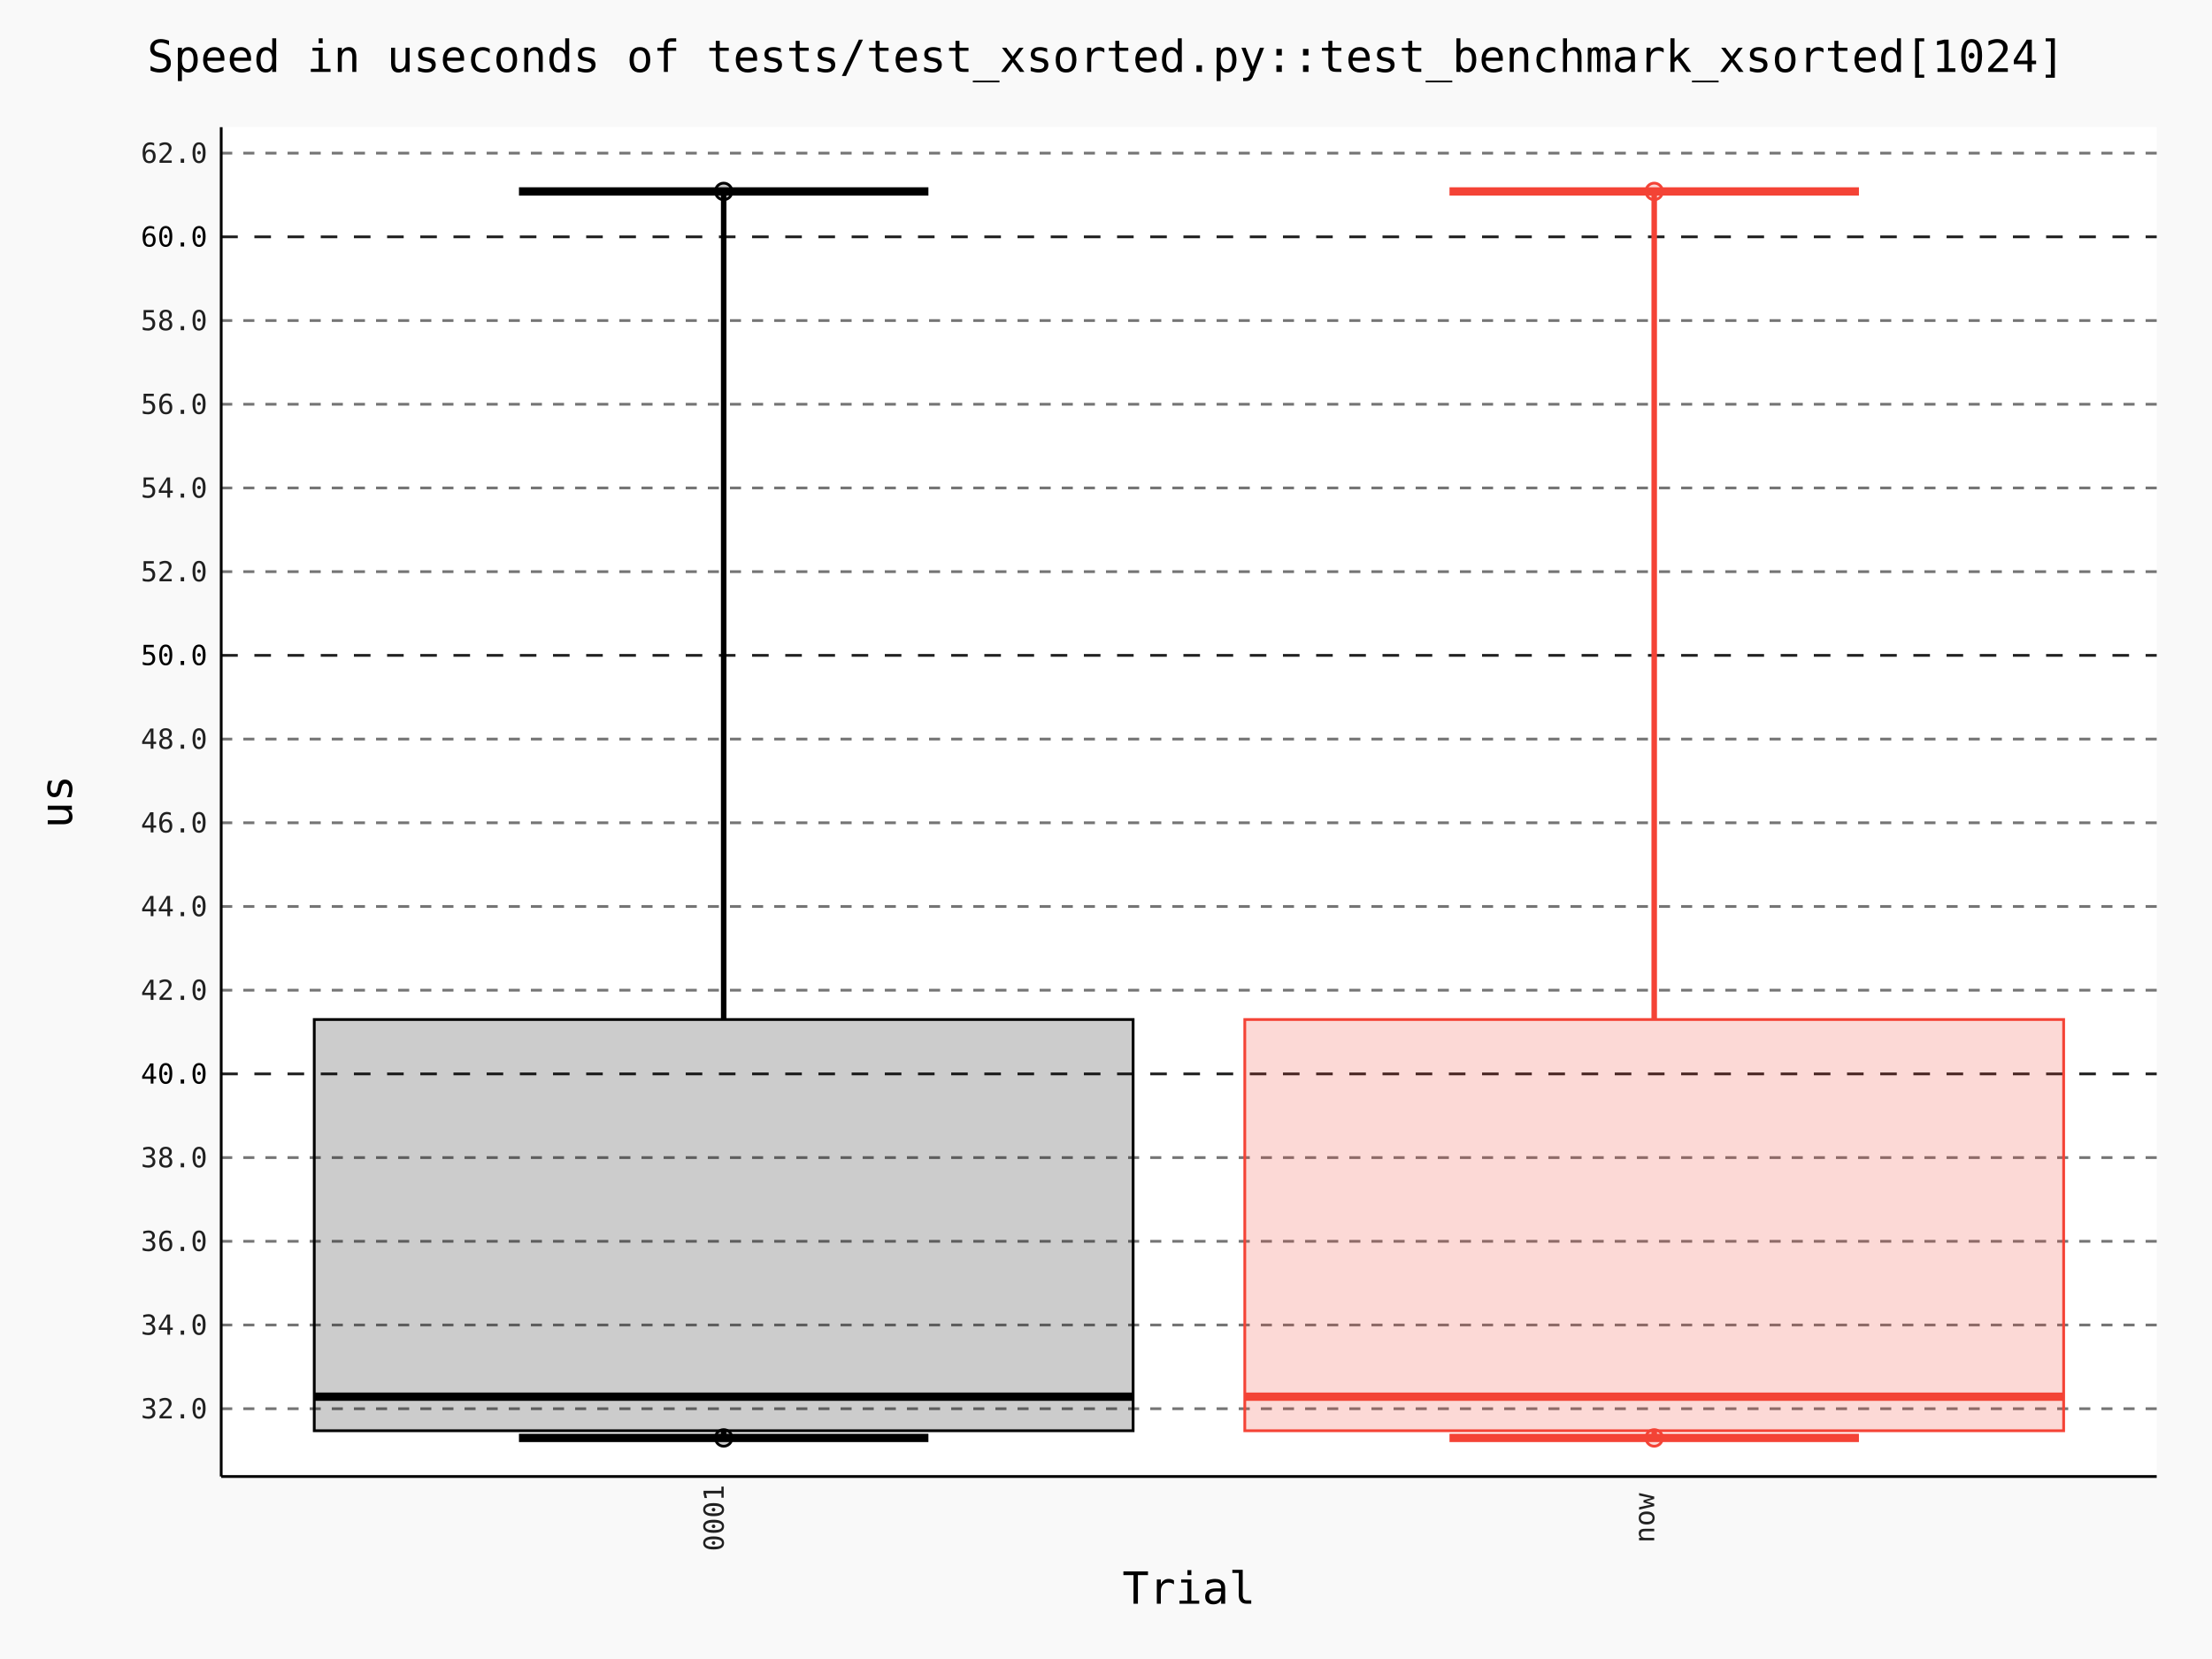
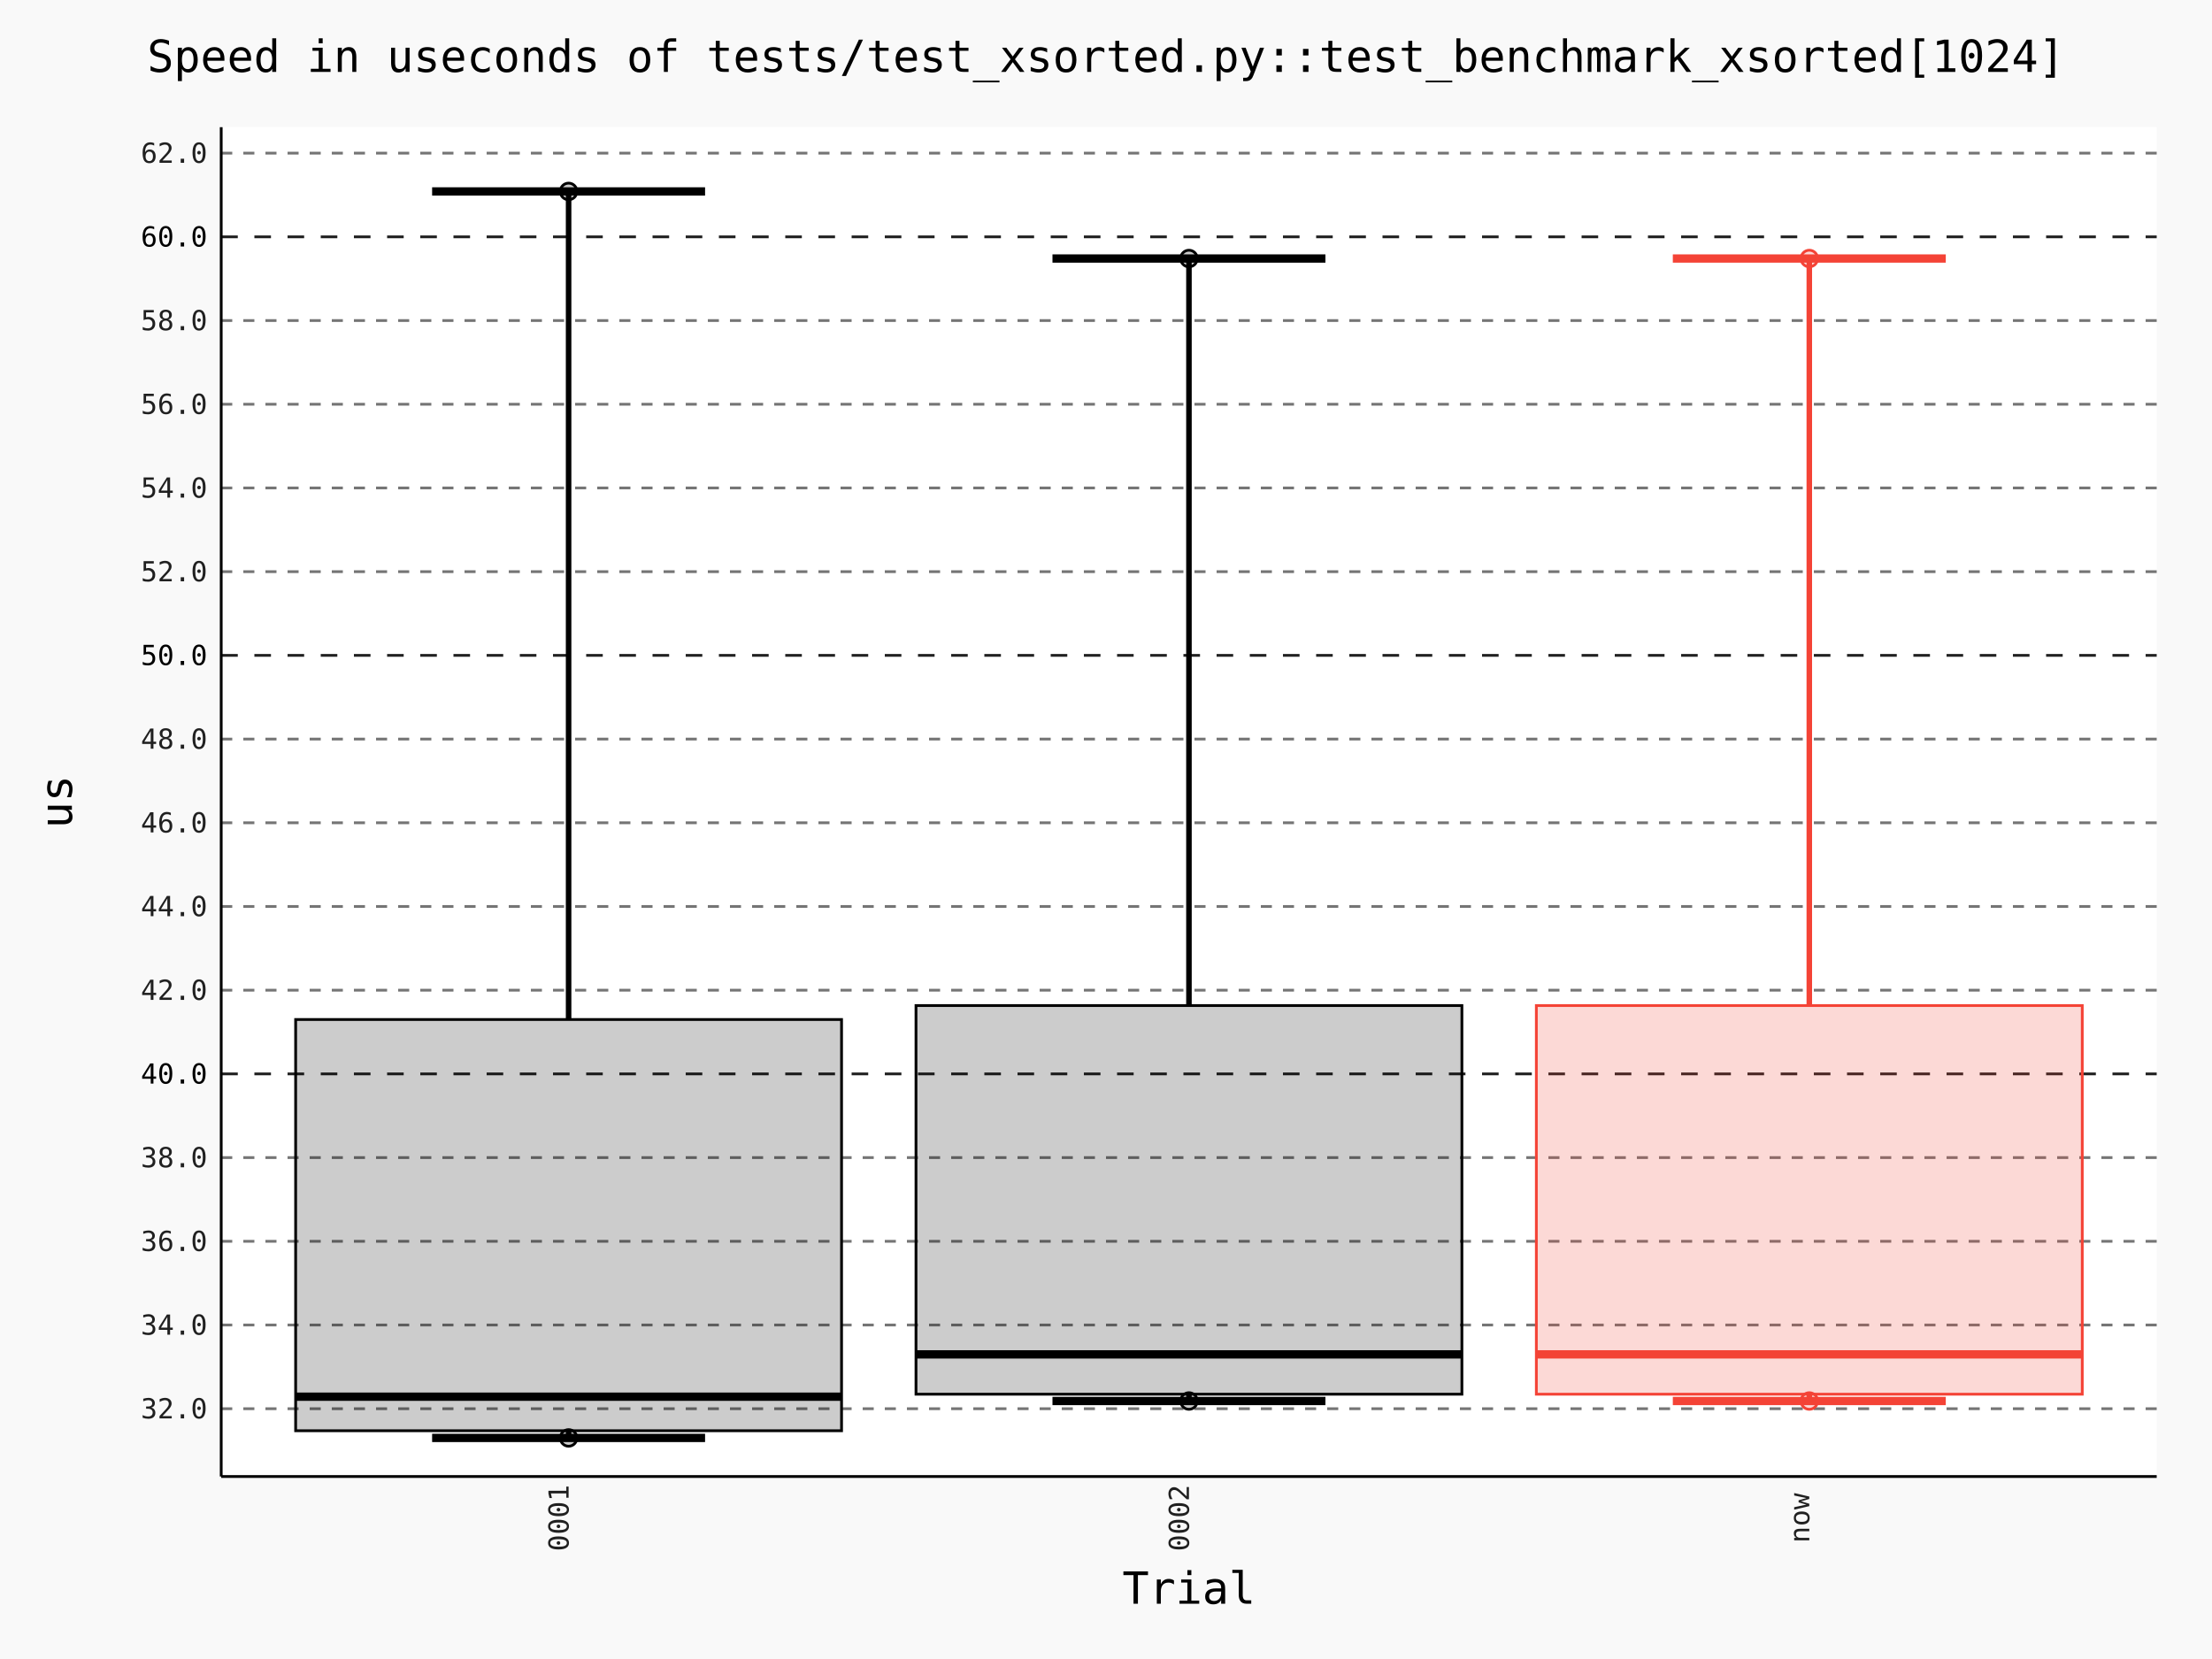
- <svg xmlns="http://www.w3.org/2000/svg" class="pygal-chart" id="chart-c44f8547-4d99-4e5e-b992-d55dfbaab4f0" viewBox="0 0 800 600">
+ <svg xmlns="http://www.w3.org/2000/svg" class="pygal-chart" id="chart-8044ca83-96c4-449f-812c-c28ac0d3507e" viewBox="0 0 800 600">
  <defs>
-     <style type="text/css">#chart-c44f8547-4d99-4e5e-b992-d55dfbaab4f0{-webkit-user-select:none;-webkit-font-smoothing:antialiased;font-family:Consolas,"Deja Vu Sans Mono","Bitstream Vera Sans Mono","Courier New",monospace}#chart-c44f8547-4d99-4e5e-b992-d55dfbaab4f0 .title{font-family:Consolas,"Deja Vu Sans Mono","Bitstream Vera Sans Mono","Courier New",monospace;font-size:16px}#chart-c44f8547-4d99-4e5e-b992-d55dfbaab4f0 .legends .legend text{font-family:Consolas,"Deja Vu Sans Mono","Bitstream Vera Sans Mono","Courier New",monospace;font-size:14px}#chart-c44f8547-4d99-4e5e-b992-d55dfbaab4f0 .axis text{font-family:Consolas,"Deja Vu Sans Mono","Bitstream Vera Sans Mono","Courier New",monospace;font-size:10px}#chart-c44f8547-4d99-4e5e-b992-d55dfbaab4f0 .axis text.major{font-family:Consolas,"Deja Vu Sans Mono","Bitstream Vera Sans Mono","Courier New",monospace;font-size:10px}#chart-c44f8547-4d99-4e5e-b992-d55dfbaab4f0 .series text{font-family:Consolas,"Deja Vu Sans Mono","Bitstream Vera Sans Mono","Courier New",monospace;font-size:8px}#chart-c44f8547-4d99-4e5e-b992-d55dfbaab4f0 .tooltip{font-family:Consolas,"Deja Vu Sans Mono","Bitstream Vera Sans Mono","Courier New",monospace;font-size:14px}#chart-c44f8547-4d99-4e5e-b992-d55dfbaab4f0 text.no_data{font-family:Consolas,"Deja Vu Sans Mono","Bitstream Vera Sans Mono","Courier New",monospace;font-size:64px}
- #chart-c44f8547-4d99-4e5e-b992-d55dfbaab4f0{background-color:rgba(249,249,249,1)}#chart-c44f8547-4d99-4e5e-b992-d55dfbaab4f0 path,#chart-c44f8547-4d99-4e5e-b992-d55dfbaab4f0 line,#chart-c44f8547-4d99-4e5e-b992-d55dfbaab4f0 rect,#chart-c44f8547-4d99-4e5e-b992-d55dfbaab4f0 circle{-webkit-transition:150ms;-moz-transition:150ms;transition:150ms}#chart-c44f8547-4d99-4e5e-b992-d55dfbaab4f0 .graph &gt; .background{fill:rgba(249,249,249,1)}#chart-c44f8547-4d99-4e5e-b992-d55dfbaab4f0 .plot &gt; .background{fill:rgba(255,255,255,1)}#chart-c44f8547-4d99-4e5e-b992-d55dfbaab4f0 .graph{fill:rgba(0,0,0,.87)}#chart-c44f8547-4d99-4e5e-b992-d55dfbaab4f0 text.no_data{fill:rgba(0,0,0,1)}#chart-c44f8547-4d99-4e5e-b992-d55dfbaab4f0 .title{fill:rgba(0,0,0,1)}#chart-c44f8547-4d99-4e5e-b992-d55dfbaab4f0 .legends .legend text{fill:rgba(0,0,0,.87)}#chart-c44f8547-4d99-4e5e-b992-d55dfbaab4f0 .legends .legend:hover text{fill:rgba(0,0,0,1)}#chart-c44f8547-4d99-4e5e-b992-d55dfbaab4f0 .axis .line{stroke:rgba(0,0,0,1)}#chart-c44f8547-4d99-4e5e-b992-d55dfbaab4f0 .axis .guide.line{stroke:rgba(0,0,0,.54)}#chart-c44f8547-4d99-4e5e-b992-d55dfbaab4f0 .axis .major.line{stroke:rgba(0,0,0,.87)}#chart-c44f8547-4d99-4e5e-b992-d55dfbaab4f0 .axis text.major{fill:rgba(0,0,0,1)}#chart-c44f8547-4d99-4e5e-b992-d55dfbaab4f0 .axis.y .guides:hover .guide.line,#chart-c44f8547-4d99-4e5e-b992-d55dfbaab4f0 .line-graph .axis.x .guides:hover .guide.line,#chart-c44f8547-4d99-4e5e-b992-d55dfbaab4f0 .stackedline-graph .axis.x .guides:hover .guide.line,#chart-c44f8547-4d99-4e5e-b992-d55dfbaab4f0 .xy-graph .axis.x .guides:hover .guide.line{stroke:rgba(0,0,0,1)}#chart-c44f8547-4d99-4e5e-b992-d55dfbaab4f0 .axis .guides:hover text{fill:rgba(0,0,0,1)}#chart-c44f8547-4d99-4e5e-b992-d55dfbaab4f0 .reactive{fill-opacity:.7}#chart-c44f8547-4d99-4e5e-b992-d55dfbaab4f0 .reactive.active,#chart-c44f8547-4d99-4e5e-b992-d55dfbaab4f0 .active .reactive{fill-opacity:.8;stroke-width:4}#chart-c44f8547-4d99-4e5e-b992-d55dfbaab4f0 .series text{fill:rgba(0,0,0,1)}#chart-c44f8547-4d99-4e5e-b992-d55dfbaab4f0 .tooltip rect{fill:rgba(255,255,255,1);stroke:rgba(0,0,0,1);-webkit-transition:opacity 150ms;-moz-transition:opacity 150ms;transition:opacity 150ms}#chart-c44f8547-4d99-4e5e-b992-d55dfbaab4f0 .tooltip .label{fill:rgba(0,0,0,.87)}#chart-c44f8547-4d99-4e5e-b992-d55dfbaab4f0 .tooltip .label{fill:rgba(0,0,0,.87)}#chart-c44f8547-4d99-4e5e-b992-d55dfbaab4f0 .tooltip .legend{font-size:.8em;fill:rgba(0,0,0,.54)}#chart-c44f8547-4d99-4e5e-b992-d55dfbaab4f0 .tooltip .x_label{font-size:.6em;fill:rgba(0,0,0,1)}#chart-c44f8547-4d99-4e5e-b992-d55dfbaab4f0 .tooltip .value{font-size:1.5em}#chart-c44f8547-4d99-4e5e-b992-d55dfbaab4f0 .map-element{fill:rgba(0,0,0,.87);stroke:rgba(0,0,0,.54) !important;opacity:.9;stroke-width:3;-webkit-transition:opacity 150ms;-moz-transition:opacity 150ms;transition:opacity 150ms}#chart-c44f8547-4d99-4e5e-b992-d55dfbaab4f0 .map-element:hover{opacity:1;stroke-width:10}#chart-c44f8547-4d99-4e5e-b992-d55dfbaab4f0 .color-0,#chart-c44f8547-4d99-4e5e-b992-d55dfbaab4f0 .color-0 a:visited{stroke:#000000;fill:#000000}#chart-c44f8547-4d99-4e5e-b992-d55dfbaab4f0 .color-1,#chart-c44f8547-4d99-4e5e-b992-d55dfbaab4f0 .color-1 a:visited{stroke:#F44336;fill:#F44336}#chart-c44f8547-4d99-4e5e-b992-d55dfbaab4f0 .text-overlay .color-0 text{fill:white}#chart-c44f8547-4d99-4e5e-b992-d55dfbaab4f0 .text-overlay .color-1 text{fill:black}
- #chart-c44f8547-4d99-4e5e-b992-d55dfbaab4f0 text.no_data{text-anchor:middle}#chart-c44f8547-4d99-4e5e-b992-d55dfbaab4f0 .guide.line{fill-opacity:0}#chart-c44f8547-4d99-4e5e-b992-d55dfbaab4f0 .centered{text-anchor:middle}#chart-c44f8547-4d99-4e5e-b992-d55dfbaab4f0 .title{text-anchor:middle}#chart-c44f8547-4d99-4e5e-b992-d55dfbaab4f0 .legends .legend text{fill-opacity:1}#chart-c44f8547-4d99-4e5e-b992-d55dfbaab4f0 .axis.x text{text-anchor:middle}#chart-c44f8547-4d99-4e5e-b992-d55dfbaab4f0 .axis.x:not(.web) text[transform]{text-anchor:start}#chart-c44f8547-4d99-4e5e-b992-d55dfbaab4f0 .axis.y text{text-anchor:end}#chart-c44f8547-4d99-4e5e-b992-d55dfbaab4f0 .axis.y2 text{text-anchor:start}#chart-c44f8547-4d99-4e5e-b992-d55dfbaab4f0 .axis .guide.line{stroke-dasharray:4,4}#chart-c44f8547-4d99-4e5e-b992-d55dfbaab4f0 .axis .major.guide.line{stroke-dasharray:6,6}#chart-c44f8547-4d99-4e5e-b992-d55dfbaab4f0 .horizontal .axis.y .guide.line,#chart-c44f8547-4d99-4e5e-b992-d55dfbaab4f0 .horizontal .axis.y2 .guide.line,#chart-c44f8547-4d99-4e5e-b992-d55dfbaab4f0 .vertical .axis.x .guide.line{opacity:0}#chart-c44f8547-4d99-4e5e-b992-d55dfbaab4f0 .horizontal .axis.always_show .guide.line,#chart-c44f8547-4d99-4e5e-b992-d55dfbaab4f0 .vertical .axis.always_show .guide.line{opacity:1 !important}#chart-c44f8547-4d99-4e5e-b992-d55dfbaab4f0 .axis.y .guides:hover .guide.line,#chart-c44f8547-4d99-4e5e-b992-d55dfbaab4f0 .axis.y2 .guides:hover .guide.line,#chart-c44f8547-4d99-4e5e-b992-d55dfbaab4f0 .axis.x .guides:hover .guide.line{opacity:1}#chart-c44f8547-4d99-4e5e-b992-d55dfbaab4f0 .axis .guides:hover text{opacity:1}#chart-c44f8547-4d99-4e5e-b992-d55dfbaab4f0 .nofill{fill:none}#chart-c44f8547-4d99-4e5e-b992-d55dfbaab4f0 .subtle-fill{fill-opacity:.2}#chart-c44f8547-4d99-4e5e-b992-d55dfbaab4f0 .dot{stroke-width:1px;fill-opacity:1}#chart-c44f8547-4d99-4e5e-b992-d55dfbaab4f0 .dot.active{stroke-width:5px}#chart-c44f8547-4d99-4e5e-b992-d55dfbaab4f0 .dot.negative{fill:transparent}#chart-c44f8547-4d99-4e5e-b992-d55dfbaab4f0 text,#chart-c44f8547-4d99-4e5e-b992-d55dfbaab4f0 tspan{stroke:none !important}#chart-c44f8547-4d99-4e5e-b992-d55dfbaab4f0 .series text.active{opacity:1}#chart-c44f8547-4d99-4e5e-b992-d55dfbaab4f0 .tooltip rect{fill-opacity:.95;stroke-width:.5}#chart-c44f8547-4d99-4e5e-b992-d55dfbaab4f0 .tooltip text{fill-opacity:1}
+     <style type="text/css">#chart-8044ca83-96c4-449f-812c-c28ac0d3507e{-webkit-user-select:none;-webkit-font-smoothing:antialiased;font-family:Consolas,"Deja Vu Sans Mono","Bitstream Vera Sans Mono","Courier New",monospace}#chart-8044ca83-96c4-449f-812c-c28ac0d3507e .title{font-family:Consolas,"Deja Vu Sans Mono","Bitstream Vera Sans Mono","Courier New",monospace;font-size:16px}#chart-8044ca83-96c4-449f-812c-c28ac0d3507e .legends .legend text{font-family:Consolas,"Deja Vu Sans Mono","Bitstream Vera Sans Mono","Courier New",monospace;font-size:14px}#chart-8044ca83-96c4-449f-812c-c28ac0d3507e .axis text{font-family:Consolas,"Deja Vu Sans Mono","Bitstream Vera Sans Mono","Courier New",monospace;font-size:10px}#chart-8044ca83-96c4-449f-812c-c28ac0d3507e .axis text.major{font-family:Consolas,"Deja Vu Sans Mono","Bitstream Vera Sans Mono","Courier New",monospace;font-size:10px}#chart-8044ca83-96c4-449f-812c-c28ac0d3507e .series text{font-family:Consolas,"Deja Vu Sans Mono","Bitstream Vera Sans Mono","Courier New",monospace;font-size:8px}#chart-8044ca83-96c4-449f-812c-c28ac0d3507e .tooltip{font-family:Consolas,"Deja Vu Sans Mono","Bitstream Vera Sans Mono","Courier New",monospace;font-size:14px}#chart-8044ca83-96c4-449f-812c-c28ac0d3507e text.no_data{font-family:Consolas,"Deja Vu Sans Mono","Bitstream Vera Sans Mono","Courier New",monospace;font-size:64px}
+ #chart-8044ca83-96c4-449f-812c-c28ac0d3507e{background-color:rgba(249,249,249,1)}#chart-8044ca83-96c4-449f-812c-c28ac0d3507e path,#chart-8044ca83-96c4-449f-812c-c28ac0d3507e line,#chart-8044ca83-96c4-449f-812c-c28ac0d3507e rect,#chart-8044ca83-96c4-449f-812c-c28ac0d3507e circle{-webkit-transition:150ms;-moz-transition:150ms;transition:150ms}#chart-8044ca83-96c4-449f-812c-c28ac0d3507e .graph &gt; .background{fill:rgba(249,249,249,1)}#chart-8044ca83-96c4-449f-812c-c28ac0d3507e .plot &gt; .background{fill:rgba(255,255,255,1)}#chart-8044ca83-96c4-449f-812c-c28ac0d3507e .graph{fill:rgba(0,0,0,.87)}#chart-8044ca83-96c4-449f-812c-c28ac0d3507e text.no_data{fill:rgba(0,0,0,1)}#chart-8044ca83-96c4-449f-812c-c28ac0d3507e .title{fill:rgba(0,0,0,1)}#chart-8044ca83-96c4-449f-812c-c28ac0d3507e .legends .legend text{fill:rgba(0,0,0,.87)}#chart-8044ca83-96c4-449f-812c-c28ac0d3507e .legends .legend:hover text{fill:rgba(0,0,0,1)}#chart-8044ca83-96c4-449f-812c-c28ac0d3507e .axis .line{stroke:rgba(0,0,0,1)}#chart-8044ca83-96c4-449f-812c-c28ac0d3507e .axis .guide.line{stroke:rgba(0,0,0,.54)}#chart-8044ca83-96c4-449f-812c-c28ac0d3507e .axis .major.line{stroke:rgba(0,0,0,.87)}#chart-8044ca83-96c4-449f-812c-c28ac0d3507e .axis text.major{fill:rgba(0,0,0,1)}#chart-8044ca83-96c4-449f-812c-c28ac0d3507e .axis.y .guides:hover .guide.line,#chart-8044ca83-96c4-449f-812c-c28ac0d3507e .line-graph .axis.x .guides:hover .guide.line,#chart-8044ca83-96c4-449f-812c-c28ac0d3507e .stackedline-graph .axis.x .guides:hover .guide.line,#chart-8044ca83-96c4-449f-812c-c28ac0d3507e .xy-graph .axis.x .guides:hover .guide.line{stroke:rgba(0,0,0,1)}#chart-8044ca83-96c4-449f-812c-c28ac0d3507e .axis .guides:hover text{fill:rgba(0,0,0,1)}#chart-8044ca83-96c4-449f-812c-c28ac0d3507e .reactive{fill-opacity:.7}#chart-8044ca83-96c4-449f-812c-c28ac0d3507e .reactive.active,#chart-8044ca83-96c4-449f-812c-c28ac0d3507e .active .reactive{fill-opacity:.8;stroke-width:4}#chart-8044ca83-96c4-449f-812c-c28ac0d3507e .series text{fill:rgba(0,0,0,1)}#chart-8044ca83-96c4-449f-812c-c28ac0d3507e .tooltip rect{fill:rgba(255,255,255,1);stroke:rgba(0,0,0,1);-webkit-transition:opacity 150ms;-moz-transition:opacity 150ms;transition:opacity 150ms}#chart-8044ca83-96c4-449f-812c-c28ac0d3507e .tooltip .label{fill:rgba(0,0,0,.87)}#chart-8044ca83-96c4-449f-812c-c28ac0d3507e .tooltip .label{fill:rgba(0,0,0,.87)}#chart-8044ca83-96c4-449f-812c-c28ac0d3507e .tooltip .legend{font-size:.8em;fill:rgba(0,0,0,.54)}#chart-8044ca83-96c4-449f-812c-c28ac0d3507e .tooltip .x_label{font-size:.6em;fill:rgba(0,0,0,1)}#chart-8044ca83-96c4-449f-812c-c28ac0d3507e .tooltip .value{font-size:1.5em}#chart-8044ca83-96c4-449f-812c-c28ac0d3507e .map-element{fill:rgba(0,0,0,.87);stroke:rgba(0,0,0,.54) !important;opacity:.9;stroke-width:3;-webkit-transition:opacity 150ms;-moz-transition:opacity 150ms;transition:opacity 150ms}#chart-8044ca83-96c4-449f-812c-c28ac0d3507e .map-element:hover{opacity:1;stroke-width:10}#chart-8044ca83-96c4-449f-812c-c28ac0d3507e .color-0,#chart-8044ca83-96c4-449f-812c-c28ac0d3507e .color-0 a:visited{stroke:#000000;fill:#000000}#chart-8044ca83-96c4-449f-812c-c28ac0d3507e .color-1,#chart-8044ca83-96c4-449f-812c-c28ac0d3507e .color-1 a:visited{stroke:#000000;fill:#000000}#chart-8044ca83-96c4-449f-812c-c28ac0d3507e .color-2,#chart-8044ca83-96c4-449f-812c-c28ac0d3507e .color-2 a:visited{stroke:#F44336;fill:#F44336}#chart-8044ca83-96c4-449f-812c-c28ac0d3507e .text-overlay .color-0 text{fill:white}#chart-8044ca83-96c4-449f-812c-c28ac0d3507e .text-overlay .color-1 text{fill:white}#chart-8044ca83-96c4-449f-812c-c28ac0d3507e .text-overlay .color-2 text{fill:black}
+ #chart-8044ca83-96c4-449f-812c-c28ac0d3507e text.no_data{text-anchor:middle}#chart-8044ca83-96c4-449f-812c-c28ac0d3507e .guide.line{fill-opacity:0}#chart-8044ca83-96c4-449f-812c-c28ac0d3507e .centered{text-anchor:middle}#chart-8044ca83-96c4-449f-812c-c28ac0d3507e .title{text-anchor:middle}#chart-8044ca83-96c4-449f-812c-c28ac0d3507e .legends .legend text{fill-opacity:1}#chart-8044ca83-96c4-449f-812c-c28ac0d3507e .axis.x text{text-anchor:middle}#chart-8044ca83-96c4-449f-812c-c28ac0d3507e .axis.x:not(.web) text[transform]{text-anchor:start}#chart-8044ca83-96c4-449f-812c-c28ac0d3507e .axis.y text{text-anchor:end}#chart-8044ca83-96c4-449f-812c-c28ac0d3507e .axis.y2 text{text-anchor:start}#chart-8044ca83-96c4-449f-812c-c28ac0d3507e .axis .guide.line{stroke-dasharray:4,4}#chart-8044ca83-96c4-449f-812c-c28ac0d3507e .axis .major.guide.line{stroke-dasharray:6,6}#chart-8044ca83-96c4-449f-812c-c28ac0d3507e .horizontal .axis.y .guide.line,#chart-8044ca83-96c4-449f-812c-c28ac0d3507e .horizontal .axis.y2 .guide.line,#chart-8044ca83-96c4-449f-812c-c28ac0d3507e .vertical .axis.x .guide.line{opacity:0}#chart-8044ca83-96c4-449f-812c-c28ac0d3507e .horizontal .axis.always_show .guide.line,#chart-8044ca83-96c4-449f-812c-c28ac0d3507e .vertical .axis.always_show .guide.line{opacity:1 !important}#chart-8044ca83-96c4-449f-812c-c28ac0d3507e .axis.y .guides:hover .guide.line,#chart-8044ca83-96c4-449f-812c-c28ac0d3507e .axis.y2 .guides:hover .guide.line,#chart-8044ca83-96c4-449f-812c-c28ac0d3507e .axis.x .guides:hover .guide.line{opacity:1}#chart-8044ca83-96c4-449f-812c-c28ac0d3507e .axis .guides:hover text{opacity:1}#chart-8044ca83-96c4-449f-812c-c28ac0d3507e .nofill{fill:none}#chart-8044ca83-96c4-449f-812c-c28ac0d3507e .subtle-fill{fill-opacity:.2}#chart-8044ca83-96c4-449f-812c-c28ac0d3507e .dot{stroke-width:1px;fill-opacity:1}#chart-8044ca83-96c4-449f-812c-c28ac0d3507e .dot.active{stroke-width:5px}#chart-8044ca83-96c4-449f-812c-c28ac0d3507e .dot.negative{fill:transparent}#chart-8044ca83-96c4-449f-812c-c28ac0d3507e text,#chart-8044ca83-96c4-449f-812c-c28ac0d3507e tspan{stroke:none !important}#chart-8044ca83-96c4-449f-812c-c28ac0d3507e .series text.active{opacity:1}#chart-8044ca83-96c4-449f-812c-c28ac0d3507e .tooltip rect{fill-opacity:.95;stroke-width:.5}#chart-8044ca83-96c4-449f-812c-c28ac0d3507e .tooltip text{fill-opacity:1}
.axis.x text{text-anchor:middle !important}.tooltip .value{font-size:1em !important}</style>
  </defs>
  <g class="graph plot-graph vertical">
    <rect class="background" height="600" width="800" x="0" y="0" />
    <g class="plot" transform="translate(80, 46)">
      <rect class="background" height="488" width="700.0" x="0" y="0" />
      <g class="axis y">
        <path class="line" d="M0 488 h700" />
        <g class="guides">
          <path class="guide line" d="M0 463.479 h700" />
          <text class="" x="-5" y="466.979">32.0</text>
        </g>
        <g class="guides">
          <path class="guide line" d="M0 433.206 h700" />
          <text class="" x="-5" y="436.706">34.0</text>
        </g>
        <g class="guides">
          <path class="guide line" d="M0 402.933 h700" />
          <text class="" x="-5" y="406.433">36.0</text>
        </g>
        <g class="guides">
          <path class="guide line" d="M0 372.66 h700" />
          <text class="" x="-5" y="376.16">38.0</text>
        </g>
        <g class="guides">
          <path class="major guide line" d="M0 342.387 h700" />
          <text class="major" x="-5" y="345.887">40.0</text>
        </g>
        <g class="guides">
          <path class="guide line" d="M0 312.114 h700" />
          <text class="" x="-5" y="315.614">42.0</text>
        </g>
        <g class="guides">
          <path class="guide line" d="M0 281.841 h700" />
          <text class="" x="-5" y="285.341">44.0</text>
        </g>
        <g class="guides">
          <path class="guide line" d="M0 251.568 h700" />
          <text class="" x="-5" y="255.068">46.0</text>
        </g>
        <g class="guides">
          <path class="guide line" d="M0 221.295 h700" />
          <text class="" x="-5" y="224.795">48.0</text>
        </g>
        <g class="guides">
          <path class="major guide line" d="M0 191.022 h700" />
          <text class="major" x="-5" y="194.522">50.0</text>
        </g>
        <g class="guides">
          <path class="guide line" d="M0 160.749 h700" />
          <text class="" x="-5" y="164.249">52.0</text>
        </g>
        <g class="guides">
          <path class="guide line" d="M0 130.476 h700" />
          <text class="" x="-5" y="133.976">54.0</text>
        </g>
        <g class="guides">
          <path class="guide line" d="M0 100.203 h700" />
          <text class="" x="-5" y="103.703">56.0</text>
        </g>
        <g class="guides">
          <path class="guide line" d="M0 69.931 h700" />
          <text class="" x="-5" y="73.431">58.0</text>
        </g>
        <g class="guides">
          <path class="major guide line" d="M0 39.658 h700" />
          <text class="major" x="-5" y="43.158">60.0</text>
        </g>
        <g class="guides">
          <path class="guide line" d="M0 9.385 h700" />
          <text class="" x="-5" y="12.885">62.0</text>
        </g>
      </g>
      <g class="axis x">
        <path class="line" d="M0 0 v488" />
        <g class="guides">
-           <path class="guide line" d="M181.731 0 v488" />
-           <text class="" transform="rotate(-90 181.7308 503)" x="181.731" y="503.0">0001</text>
+           <path class="guide line" d="M125.641 0 v488" />
+           <text class="" transform="rotate(-90 125.641 503)" x="125.641" y="503.0">0001</text>
        </g>
        <g class="guides">
-           <path class="guide line" d="M518.269 0 v488" />
-           <text class="" transform="rotate(-90 518.2692 503)" x="518.269" y="503.0">now</text>
+           <path class="guide line" d="M350 0 v488" />
+           <text class="" transform="rotate(-90 350 503)" x="350.0" y="503.0">0002</text>
+         </g>
+         <g class="guides">
+           <path class="guide line" d="M574.359 0 v488" />
+           <text class="" transform="rotate(-90 574.359 503)" x="574.359" y="503.0">now</text>
        </g>
      </g>
      <g class="series serie-0 color-0">
        <g class="boxes">
          <g class="box">
-             <path class="reactive tooltip-trigger" d="M107.692 474.044 L255.769 474.044" stroke-width="3" />
-             <path class="reactive tooltip-trigger" d="M33.654 459.135 L329.808 459.135" stroke-width="3" />
-             <path class="reactive tooltip-trigger" d="M107.692 23.234 L255.769 23.234" stroke-width="3" />
-             <path class="reactive tooltip-trigger" d="M181.731 474.044 L181.731 471.444" stroke-width="2" />
-             <path class="reactive tooltip-trigger" d="M181.731 23.234 L181.731 322.721" stroke-width="2" />
-             <rect class="subtle-fill reactive tooltip-trigger" height="148.723" width="296.154" x="33.654" y="322.721" />
-             <circle class="subtle-fill reactive tooltip-trigger" cx="181.731" cy="474.044" r="3" />
-             <circle class="subtle-fill reactive tooltip-trigger" cx="181.731" cy="23.234" r="3" />
+             <path class="reactive tooltip-trigger" d="M76.282 474.044 L175 474.044" stroke-width="3" />
+             <path class="reactive tooltip-trigger" d="M26.923 459.135 L224.359 459.135" stroke-width="3" />
+             <path class="reactive tooltip-trigger" d="M76.282 23.234 L175 23.234" stroke-width="3" />
+             <path class="reactive tooltip-trigger" d="M125.641 474.044 L125.641 471.444" stroke-width="2" />
+             <path class="reactive tooltip-trigger" d="M125.641 23.234 L125.641 322.721" stroke-width="2" />
+             <rect class="subtle-fill reactive tooltip-trigger" height="148.723" width="197.436" x="26.923" y="322.721" />
+             <circle class="subtle-fill reactive tooltip-trigger" cx="125.641" cy="474.044" r="3" />
+             <circle class="subtle-fill reactive tooltip-trigger" cx="125.641" cy="23.234" r="3" />
          </g>
        </g>
      </g>
      <g class="series serie-1 color-1">
        <g class="boxes">
          <g class="box">
-             <path class="reactive tooltip-trigger" d="M444.231 474.044 L592.308 474.044" stroke-width="3" />
-             <path class="reactive tooltip-trigger" d="M370.192 459.135 L666.346 459.135" stroke-width="3" />
-             <path class="reactive tooltip-trigger" d="M444.231 23.234 L592.308 23.234" stroke-width="3" />
-             <path class="reactive tooltip-trigger" d="M518.269 474.044 L518.269 471.444" stroke-width="2" />
-             <path class="reactive tooltip-trigger" d="M518.269 23.234 L518.269 322.721" stroke-width="2" />
-             <rect class="subtle-fill reactive tooltip-trigger" height="148.723" width="296.154" x="370.192" y="322.721" />
-             <circle class="subtle-fill reactive tooltip-trigger" cx="518.269" cy="474.044" r="3" />
-             <circle class="subtle-fill reactive tooltip-trigger" cx="518.269" cy="23.234" r="3" />
+             <path class="reactive tooltip-trigger" d="M300.641 460.694 L399.359 460.694" stroke-width="3" />
+             <path class="reactive tooltip-trigger" d="M251.282 443.832 L448.718 443.832" stroke-width="3" />
+             <path class="reactive tooltip-trigger" d="M300.641 47.498 L399.359 47.498" stroke-width="3" />
+             <path class="reactive tooltip-trigger" d="M350 460.694 L350 458.23" stroke-width="2" />
+             <path class="reactive tooltip-trigger" d="M350 47.498 L350 317.673" stroke-width="2" />
+             <rect class="subtle-fill reactive tooltip-trigger" height="140.557" width="197.436" x="251.282" y="317.673" />
+             <circle class="subtle-fill reactive tooltip-trigger" cx="350.0" cy="460.694" r="3" />
+             <circle class="subtle-fill reactive tooltip-trigger" cx="350.0" cy="47.498" r="3" />
+           </g>
+         </g>
+       </g>
+       <g class="series serie-2 color-2">
+         <g class="boxes">
+           <g class="box">
+             <path class="reactive tooltip-trigger" d="M525 460.694 L623.718 460.694" stroke-width="3" />
+             <path class="reactive tooltip-trigger" d="M475.641 443.832 L673.077 443.832" stroke-width="3" />
+             <path class="reactive tooltip-trigger" d="M525 47.498 L623.718 47.498" stroke-width="3" />
+             <path class="reactive tooltip-trigger" d="M574.359 460.694 L574.359 458.23" stroke-width="2" />
+             <path class="reactive tooltip-trigger" d="M574.359 47.498 L574.359 317.673" stroke-width="2" />
+             <rect class="subtle-fill reactive tooltip-trigger" height="140.557" width="197.436" x="475.641" y="317.673" />
+             <circle class="subtle-fill reactive tooltip-trigger" cx="574.359" cy="460.694" r="3" />
+             <circle class="subtle-fill reactive tooltip-trigger" cx="574.359" cy="47.498" r="3" />
          </g>
        </g>
      </g>
    </g>
    <g class="titles">
      <text class="title plot_title" x="400.0" y="26">Speed in useconds of tests/test_xsorted.py::test_benchmark_xsorted[1024]</text>
      <text class="title" x="430.0" y="580">Trial</text>
      <text class="title" transform="rotate(-90 0 290)" x="0" y="316.0">us</text>
    </g>
    <g class="plot overlay" transform="translate(80, 46)">
      <g class="series serie-0 color-0" />
      <g class="series serie-1 color-1" />
+       <g class="series serie-2 color-2" />
    </g>
    <g class="plot text-overlay" transform="translate(80, 46)">
      <g class="series serie-0 color-0" />
      <g class="series serie-1 color-1" />
+       <g class="series serie-2 color-2" />
    </g>
    <g class="plot tooltip-overlay" transform="translate(80, 46)">
      <g class="tooltip" style="opacity: 0" transform="translate(0 0)">
        <rect class="tooltip-box" height="0" rx="0" ry="0" width="0" />
        <g class="text" />
      </g>
    </g>
  </g>
</svg>
